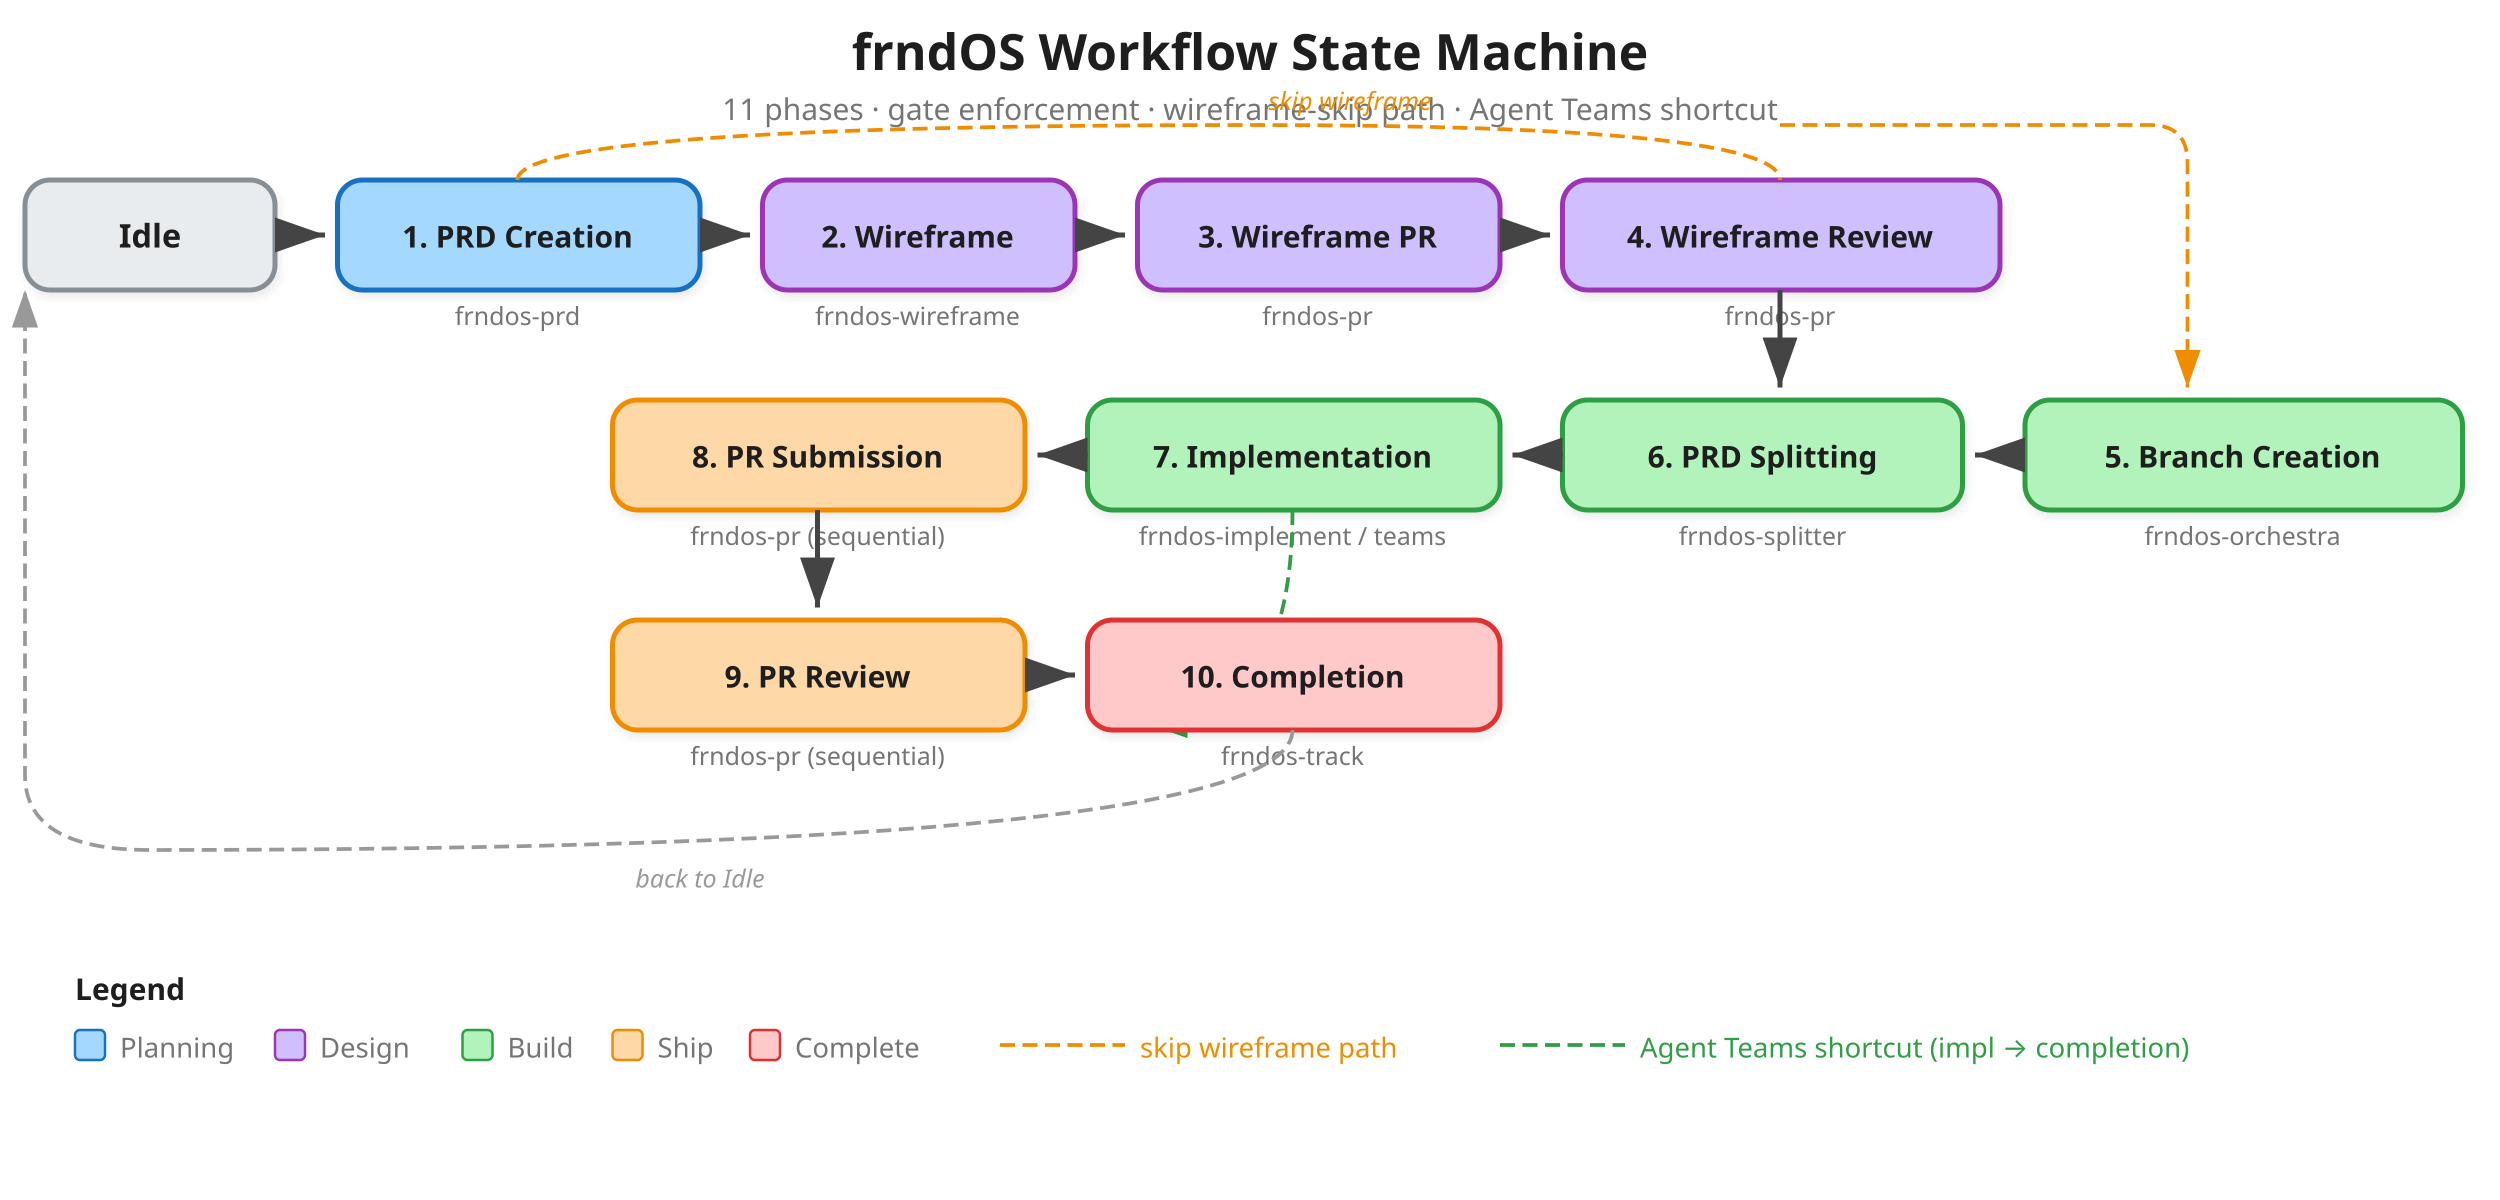
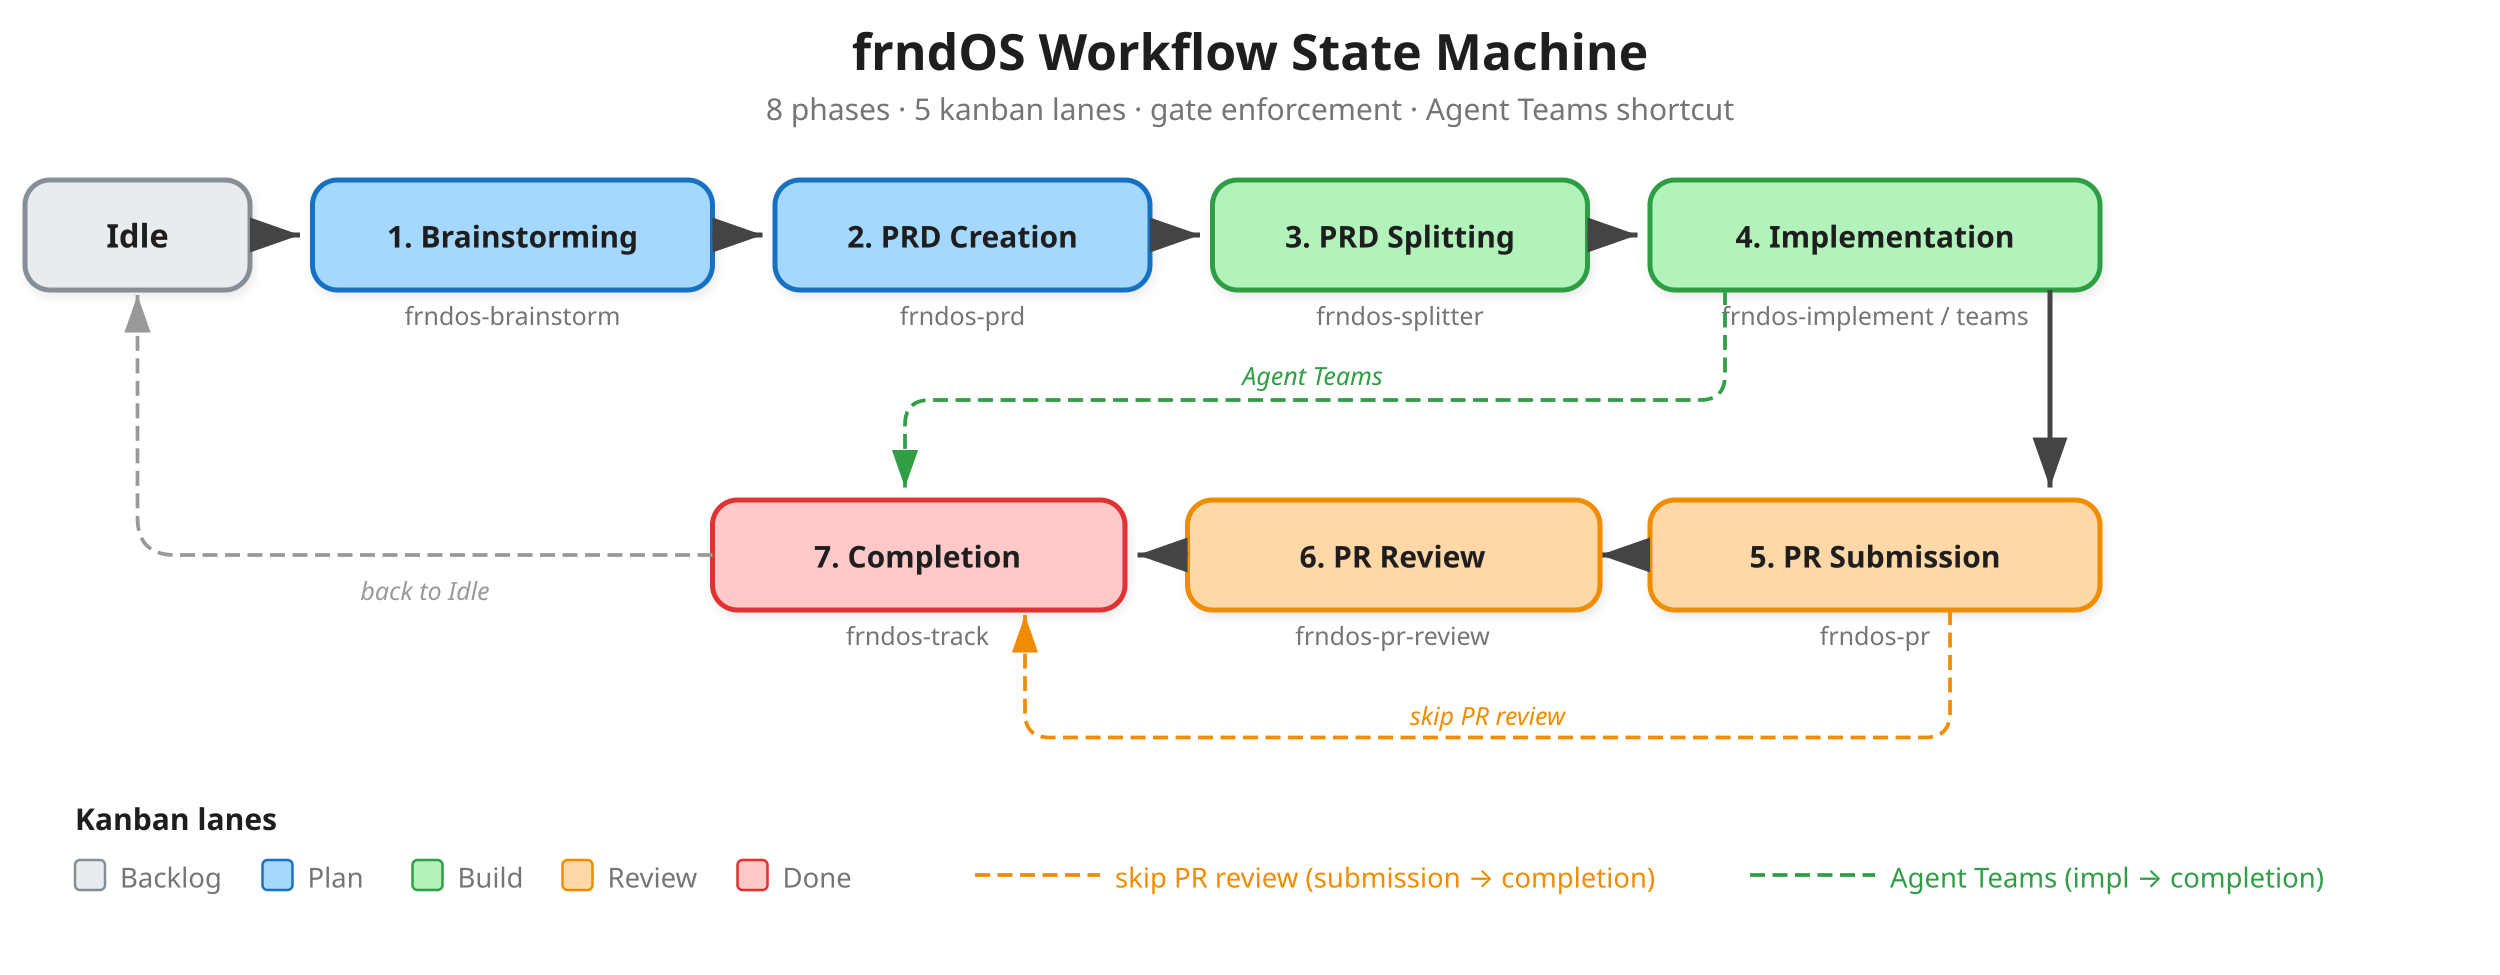
- <svg xmlns="http://www.w3.org/2000/svg" viewBox="0 0 1000 480" font-family="'Segoe UI', system-ui, -apple-system, sans-serif">
+ <svg xmlns="http://www.w3.org/2000/svg" viewBox="0 0 1000 390" font-family="'Segoe UI', system-ui, -apple-system, sans-serif">
  <defs>
    <marker id="arrow" viewBox="0 0 10 7" refX="10" refY="3.5" markerWidth="10" markerHeight="7" orient="auto-start-reverse">
      <path d="M 0 0 L 10 3.5 L 0 7 z" fill="#444" />
    </marker>
    <marker id="arrow-gray" viewBox="0 0 10 7" refX="10" refY="3.5" markerWidth="10" markerHeight="7" orient="auto-start-reverse">
      <path d="M 0 0 L 10 3.5 L 0 7 z" fill="#999" />
    </marker>
    <marker id="arrow-orange" viewBox="0 0 10 7" refX="10" refY="3.5" markerWidth="10" markerHeight="7" orient="auto-start-reverse">
      <path d="M 0 0 L 10 3.5 L 0 7 z" fill="#f08c00" />
    </marker>
    <marker id="arrow-green" viewBox="0 0 10 7" refX="10" refY="3.5" markerWidth="10" markerHeight="7" orient="auto-start-reverse">
      <path d="M 0 0 L 10 3.5 L 0 7 z" fill="#2f9e44" />
    </marker>
    <filter id="shadow" x="-4%" y="-4%" width="108%" height="116%">
      <feDropShadow dx="1" dy="2" stdDeviation="2" flood-opacity="0.08" />
    </filter>
  </defs>
  <text x="500" y="28" text-anchor="middle" font-size="20" font-weight="700" fill="#1e1e1e">frndOS Workflow State Machine</text>
-   <text x="500" y="48" text-anchor="middle" font-size="12" fill="#757575">11 phases · gate enforcement · wireframe-skip path · Agent Teams shortcut</text>
-   <rect x="10" y="72" width="100" height="44" rx="10" fill="#e9ecef" stroke="#868e96" stroke-width="2" filter="url(#shadow)" />
-   <text x="60" y="99" text-anchor="middle" font-size="13" font-weight="600" fill="#1e1e1e">Idle</text>
-   <line x1="110" y1="94" x2="130" y2="94" stroke="#444" stroke-width="2" marker-end="url(#arrow)" />
-   <rect x="135" y="72" width="145" height="44" rx="10" fill="#a5d8ff" stroke="#1971c2" stroke-width="2" filter="url(#shadow)" />
-   <text x="207" y="99" text-anchor="middle" font-size="12" font-weight="600" fill="#1e1e1e">1. PRD Creation</text>
-   <text x="207" y="130" text-anchor="middle" font-size="10" fill="#757575">frndos-prd</text>
-   <line x1="280" y1="94" x2="300" y2="94" stroke="#444" stroke-width="2" marker-end="url(#arrow)" />
-   <rect x="305" y="72" width="125" height="44" rx="10" fill="#d0bfff" stroke="#9c36b5" stroke-width="2" filter="url(#shadow)" />
-   <text x="367" y="99" text-anchor="middle" font-size="12" font-weight="600" fill="#1e1e1e">2. Wireframe</text>
-   <text x="367" y="130" text-anchor="middle" font-size="10" fill="#757575">frndos-wireframe</text>
-   <line x1="430" y1="94" x2="450" y2="94" stroke="#444" stroke-width="2" marker-end="url(#arrow)" />
-   <rect x="455" y="72" width="145" height="44" rx="10" fill="#d0bfff" stroke="#9c36b5" stroke-width="2" filter="url(#shadow)" />
-   <text x="527" y="99" text-anchor="middle" font-size="12" font-weight="600" fill="#1e1e1e">3. Wireframe PR</text>
-   <text x="527" y="130" text-anchor="middle" font-size="10" fill="#757575">frndos-pr</text>
-   <line x1="600" y1="94" x2="620" y2="94" stroke="#444" stroke-width="2" marker-end="url(#arrow)" />
-   <rect x="625" y="72" width="175" height="44" rx="10" fill="#d0bfff" stroke="#9c36b5" stroke-width="2" filter="url(#shadow)" />
-   <text x="712" y="99" text-anchor="middle" font-size="12" font-weight="600" fill="#1e1e1e">4. Wireframe Review</text>
-   <text x="712" y="130" text-anchor="middle" font-size="10" fill="#757575">frndos-pr</text>
-   <line x1="712" y1="116" x2="712" y2="155" stroke="#444" stroke-width="2" marker-end="url(#arrow)" />
-   <path d="M 207 72 Q 207 50 500 50 Q 712 50 712 72" fill="none" stroke="#f08c00" stroke-width="1.5" stroke-dasharray="6 3" />
-   <path d="M 712 50 L 860 50 Q 875 50 875 65 L 875 155" fill="none" stroke="#f08c00" stroke-width="1.5" stroke-dasharray="6 3" marker-end="url(#arrow-orange)" />
-   <text x="540" y="44" text-anchor="middle" font-size="10" fill="#f08c00" font-style="italic">skip wireframe</text>
-   <rect x="810" y="160" width="175" height="44" rx="10" fill="#b2f2bb" stroke="#2f9e44" stroke-width="2" filter="url(#shadow)" />
-   <text x="897" y="187" text-anchor="middle" font-size="12" font-weight="600" fill="#1e1e1e">5. Branch Creation</text>
-   <text x="897" y="218" text-anchor="middle" font-size="10" fill="#757575">frndos-orchestra</text>
-   <line x1="810" y1="182" x2="790" y2="182" stroke="#444" stroke-width="2" marker-end="url(#arrow)" />
-   <rect x="625" y="160" width="160" height="44" rx="10" fill="#b2f2bb" stroke="#2f9e44" stroke-width="2" filter="url(#shadow)" />
-   <text x="705" y="187" text-anchor="middle" font-size="12" font-weight="600" fill="#1e1e1e">6. PRD Splitting</text>
-   <text x="705" y="218" text-anchor="middle" font-size="10" fill="#757575">frndos-splitter</text>
-   <line x1="625" y1="182" x2="605" y2="182" stroke="#444" stroke-width="2" marker-end="url(#arrow)" />
-   <rect x="435" y="160" width="165" height="44" rx="10" fill="#b2f2bb" stroke="#2f9e44" stroke-width="2" filter="url(#shadow)" />
-   <text x="517" y="187" text-anchor="middle" font-size="12" font-weight="600" fill="#1e1e1e">7. Implementation</text>
-   <text x="517" y="218" text-anchor="middle" font-size="10" fill="#757575">frndos-implement / teams</text>
-   <line x1="435" y1="182" x2="415" y2="182" stroke="#444" stroke-width="2" marker-end="url(#arrow)" />
-   <rect x="245" y="160" width="165" height="44" rx="10" fill="#ffd8a8" stroke="#f08c00" stroke-width="2" filter="url(#shadow)" />
-   <text x="327" y="187" text-anchor="middle" font-size="12" font-weight="600" fill="#1e1e1e">8. PR Submission</text>
-   <text x="327" y="218" text-anchor="middle" font-size="10" fill="#757575">frndos-pr (sequential)</text>
-   <line x1="327" y1="204" x2="327" y2="243" stroke="#444" stroke-width="2" marker-end="url(#arrow)" />
-   <path d="M 517 204 Q 517 290 460 290" fill="none" stroke="#2f9e44" stroke-width="1.5" stroke-dasharray="6 3" marker-end="url(#arrow-green)" />
-   <text x="530" y="260" font-size="10" fill="#2f9e44" font-style="italic">Agent Teams</text>
-   <rect x="245" y="248" width="165" height="44" rx="10" fill="#ffd8a8" stroke="#f08c00" stroke-width="2" filter="url(#shadow)" />
-   <text x="327" y="275" text-anchor="middle" font-size="12" font-weight="600" fill="#1e1e1e">9. PR Review</text>
-   <text x="327" y="306" text-anchor="middle" font-size="10" fill="#757575">frndos-pr (sequential)</text>
-   <line x1="410" y1="270" x2="430" y2="270" stroke="#444" stroke-width="2" marker-end="url(#arrow)" />
-   <rect x="435" y="248" width="165" height="44" rx="10" fill="#ffc9c9" stroke="#e03131" stroke-width="2" filter="url(#shadow)" />
-   <text x="517" y="275" text-anchor="middle" font-size="12" font-weight="600" fill="#1e1e1e">10. Completion</text>
-   <text x="517" y="306" text-anchor="middle" font-size="10" fill="#757575">frndos-track</text>
-   <path d="M 517 292 Q 517 340 60 340 Q 10 340 10 310 L 10 116" fill="none" stroke="#999" stroke-width="1.5" stroke-dasharray="6 3" marker-end="url(#arrow-gray)" />
-   <text x="280" y="355" text-anchor="middle" font-size="10" fill="#999" font-style="italic">back to Idle</text>
-   <text x="30" y="400" font-size="12" font-weight="600" fill="#1e1e1e">Legend</text>
-   <rect x="30" y="412" width="12" height="12" rx="2" fill="#a5d8ff" stroke="#1971c2" stroke-width="1" />
-   <text x="48" y="423" font-size="11" fill="#757575">Planning</text>
-   <rect x="110" y="412" width="12" height="12" rx="2" fill="#d0bfff" stroke="#9c36b5" stroke-width="1" />
-   <text x="128" y="423" font-size="11" fill="#757575">Design</text>
-   <rect x="185" y="412" width="12" height="12" rx="2" fill="#b2f2bb" stroke="#2f9e44" stroke-width="1" />
-   <text x="203" y="423" font-size="11" fill="#757575">Build</text>
-   <rect x="245" y="412" width="12" height="12" rx="2" fill="#ffd8a8" stroke="#f08c00" stroke-width="1" />
-   <text x="263" y="423" font-size="11" fill="#757575">Ship</text>
-   <rect x="300" y="412" width="12" height="12" rx="2" fill="#ffc9c9" stroke="#e03131" stroke-width="1" />
-   <text x="318" y="423" font-size="11" fill="#757575">Complete</text>
-   <line x1="400" y1="418" x2="450" y2="418" stroke="#f08c00" stroke-width="1.5" stroke-dasharray="6 3" />
-   <text x="456" y="423" font-size="11" fill="#f08c00">skip wireframe path</text>
-   <line x1="600" y1="418" x2="650" y2="418" stroke="#2f9e44" stroke-width="1.5" stroke-dasharray="6 3" />
-   <text x="656" y="423" font-size="11" fill="#2f9e44">Agent Teams shortcut (impl → completion)</text>
+   <text x="500" y="48" text-anchor="middle" font-size="12" fill="#757575">8 phases · 5 kanban lanes · gate enforcement · Agent Teams shortcut</text>
+   <rect x="10" y="72" width="90" height="44" rx="10" fill="#e9ecef" stroke="#868e96" stroke-width="2" filter="url(#shadow)" />
+   <text x="55" y="99" text-anchor="middle" font-size="13" font-weight="600" fill="#1e1e1e">Idle</text>
+   <line x1="100" y1="94" x2="120" y2="94" stroke="#444" stroke-width="2" marker-end="url(#arrow)" />
+   <rect x="125" y="72" width="160" height="44" rx="10" fill="#a5d8ff" stroke="#1971c2" stroke-width="2" filter="url(#shadow)" />
+   <text x="205" y="99" text-anchor="middle" font-size="12" font-weight="600" fill="#1e1e1e">1. Brainstorming</text>
+   <text x="205" y="130" text-anchor="middle" font-size="10" fill="#757575">frndos-brainstorm</text>
+   <line x1="285" y1="94" x2="305" y2="94" stroke="#444" stroke-width="2" marker-end="url(#arrow)" />
+   <rect x="310" y="72" width="150" height="44" rx="10" fill="#a5d8ff" stroke="#1971c2" stroke-width="2" filter="url(#shadow)" />
+   <text x="385" y="99" text-anchor="middle" font-size="12" font-weight="600" fill="#1e1e1e">2. PRD Creation</text>
+   <text x="385" y="130" text-anchor="middle" font-size="10" fill="#757575">frndos-prd</text>
+   <line x1="460" y1="94" x2="480" y2="94" stroke="#444" stroke-width="2" marker-end="url(#arrow)" />
+   <rect x="485" y="72" width="150" height="44" rx="10" fill="#b2f2bb" stroke="#2f9e44" stroke-width="2" filter="url(#shadow)" />
+   <text x="560" y="99" text-anchor="middle" font-size="12" font-weight="600" fill="#1e1e1e">3. PRD Splitting</text>
+   <text x="560" y="130" text-anchor="middle" font-size="10" fill="#757575">frndos-splitter</text>
+   <line x1="635" y1="94" x2="655" y2="94" stroke="#444" stroke-width="2" marker-end="url(#arrow)" />
+   <rect x="660" y="72" width="180" height="44" rx="10" fill="#b2f2bb" stroke="#2f9e44" stroke-width="2" filter="url(#shadow)" />
+   <text x="750" y="99" text-anchor="middle" font-size="12" font-weight="600" fill="#1e1e1e">4. Implementation</text>
+   <text x="750" y="130" text-anchor="middle" font-size="10" fill="#757575">frndos-implement / teams</text>
+   <line x1="820" y1="116" x2="820" y2="195" stroke="#444" stroke-width="2" marker-end="url(#arrow)" />
+   <path d="M 690 116 L 690 150 Q 690 160 680 160 L 372 160 Q 362 160 362 170 L 362 195" fill="none" stroke="#2f9e44" stroke-width="1.5" stroke-dasharray="6 3" marker-end="url(#arrow-green)" />
+   <text x="525" y="154" text-anchor="middle" font-size="10" fill="#2f9e44" font-style="italic">Agent Teams</text>
+   <rect x="660" y="200" width="180" height="44" rx="10" fill="#ffd8a8" stroke="#f08c00" stroke-width="2" filter="url(#shadow)" />
+   <text x="750" y="227" text-anchor="middle" font-size="12" font-weight="600" fill="#1e1e1e">5. PR Submission</text>
+   <text x="750" y="258" text-anchor="middle" font-size="10" fill="#757575">frndos-pr</text>
+   <line x1="660" y1="222" x2="640" y2="222" stroke="#444" stroke-width="2" marker-end="url(#arrow)" />
+   <rect x="475" y="200" width="165" height="44" rx="10" fill="#ffd8a8" stroke="#f08c00" stroke-width="2" filter="url(#shadow)" />
+   <text x="557" y="227" text-anchor="middle" font-size="12" font-weight="600" fill="#1e1e1e">6. PR Review</text>
+   <text x="557" y="258" text-anchor="middle" font-size="10" fill="#757575">frndos-pr-review</text>
+   <line x1="475" y1="222" x2="455" y2="222" stroke="#444" stroke-width="2" marker-end="url(#arrow)" />
+   <rect x="285" y="200" width="165" height="44" rx="10" fill="#ffc9c9" stroke="#e03131" stroke-width="2" filter="url(#shadow)" />
+   <text x="367" y="227" text-anchor="middle" font-size="12" font-weight="600" fill="#1e1e1e">7. Completion</text>
+   <text x="367" y="258" text-anchor="middle" font-size="10" fill="#757575">frndos-track</text>
+   <path d="M 780 244 L 780 285 Q 780 295 770 295 L 420 295 Q 410 295 410 285 L 410 246" fill="none" stroke="#f08c00" stroke-width="1.5" stroke-dasharray="6 3" marker-end="url(#arrow-orange)" />
+   <text x="595" y="290" text-anchor="middle" font-size="10" fill="#f08c00" font-style="italic">skip PR review</text>
+   <path d="M 285 222 L 70 222 Q 55 222 55 207 L 55 118" fill="none" stroke="#999" stroke-width="1.5" stroke-dasharray="6 3" marker-end="url(#arrow-gray)" />
+   <text x="170" y="240" text-anchor="middle" font-size="10" fill="#999" font-style="italic">back to Idle</text>
+   <text x="30" y="332" font-size="12" font-weight="600" fill="#1e1e1e">Kanban lanes</text>
+   <rect x="30" y="344" width="12" height="12" rx="2" fill="#e9ecef" stroke="#868e96" stroke-width="1" />
+   <text x="48" y="355" font-size="11" fill="#757575">Backlog</text>
+   <rect x="105" y="344" width="12" height="12" rx="2" fill="#a5d8ff" stroke="#1971c2" stroke-width="1" />
+   <text x="123" y="355" font-size="11" fill="#757575">Plan</text>
+   <rect x="165" y="344" width="12" height="12" rx="2" fill="#b2f2bb" stroke="#2f9e44" stroke-width="1" />
+   <text x="183" y="355" font-size="11" fill="#757575">Build</text>
+   <rect x="225" y="344" width="12" height="12" rx="2" fill="#ffd8a8" stroke="#f08c00" stroke-width="1" />
+   <text x="243" y="355" font-size="11" fill="#757575">Review</text>
+   <rect x="295" y="344" width="12" height="12" rx="2" fill="#ffc9c9" stroke="#e03131" stroke-width="1" />
+   <text x="313" y="355" font-size="11" fill="#757575">Done</text>
+   <line x1="390" y1="350" x2="440" y2="350" stroke="#f08c00" stroke-width="1.5" stroke-dasharray="6 3" />
+   <text x="446" y="355" font-size="11" fill="#f08c00">skip PR review (submission → completion)</text>
+   <line x1="700" y1="350" x2="750" y2="350" stroke="#2f9e44" stroke-width="1.5" stroke-dasharray="6 3" />
+   <text x="756" y="355" font-size="11" fill="#2f9e44">Agent Teams (impl → completion)</text>
</svg>
